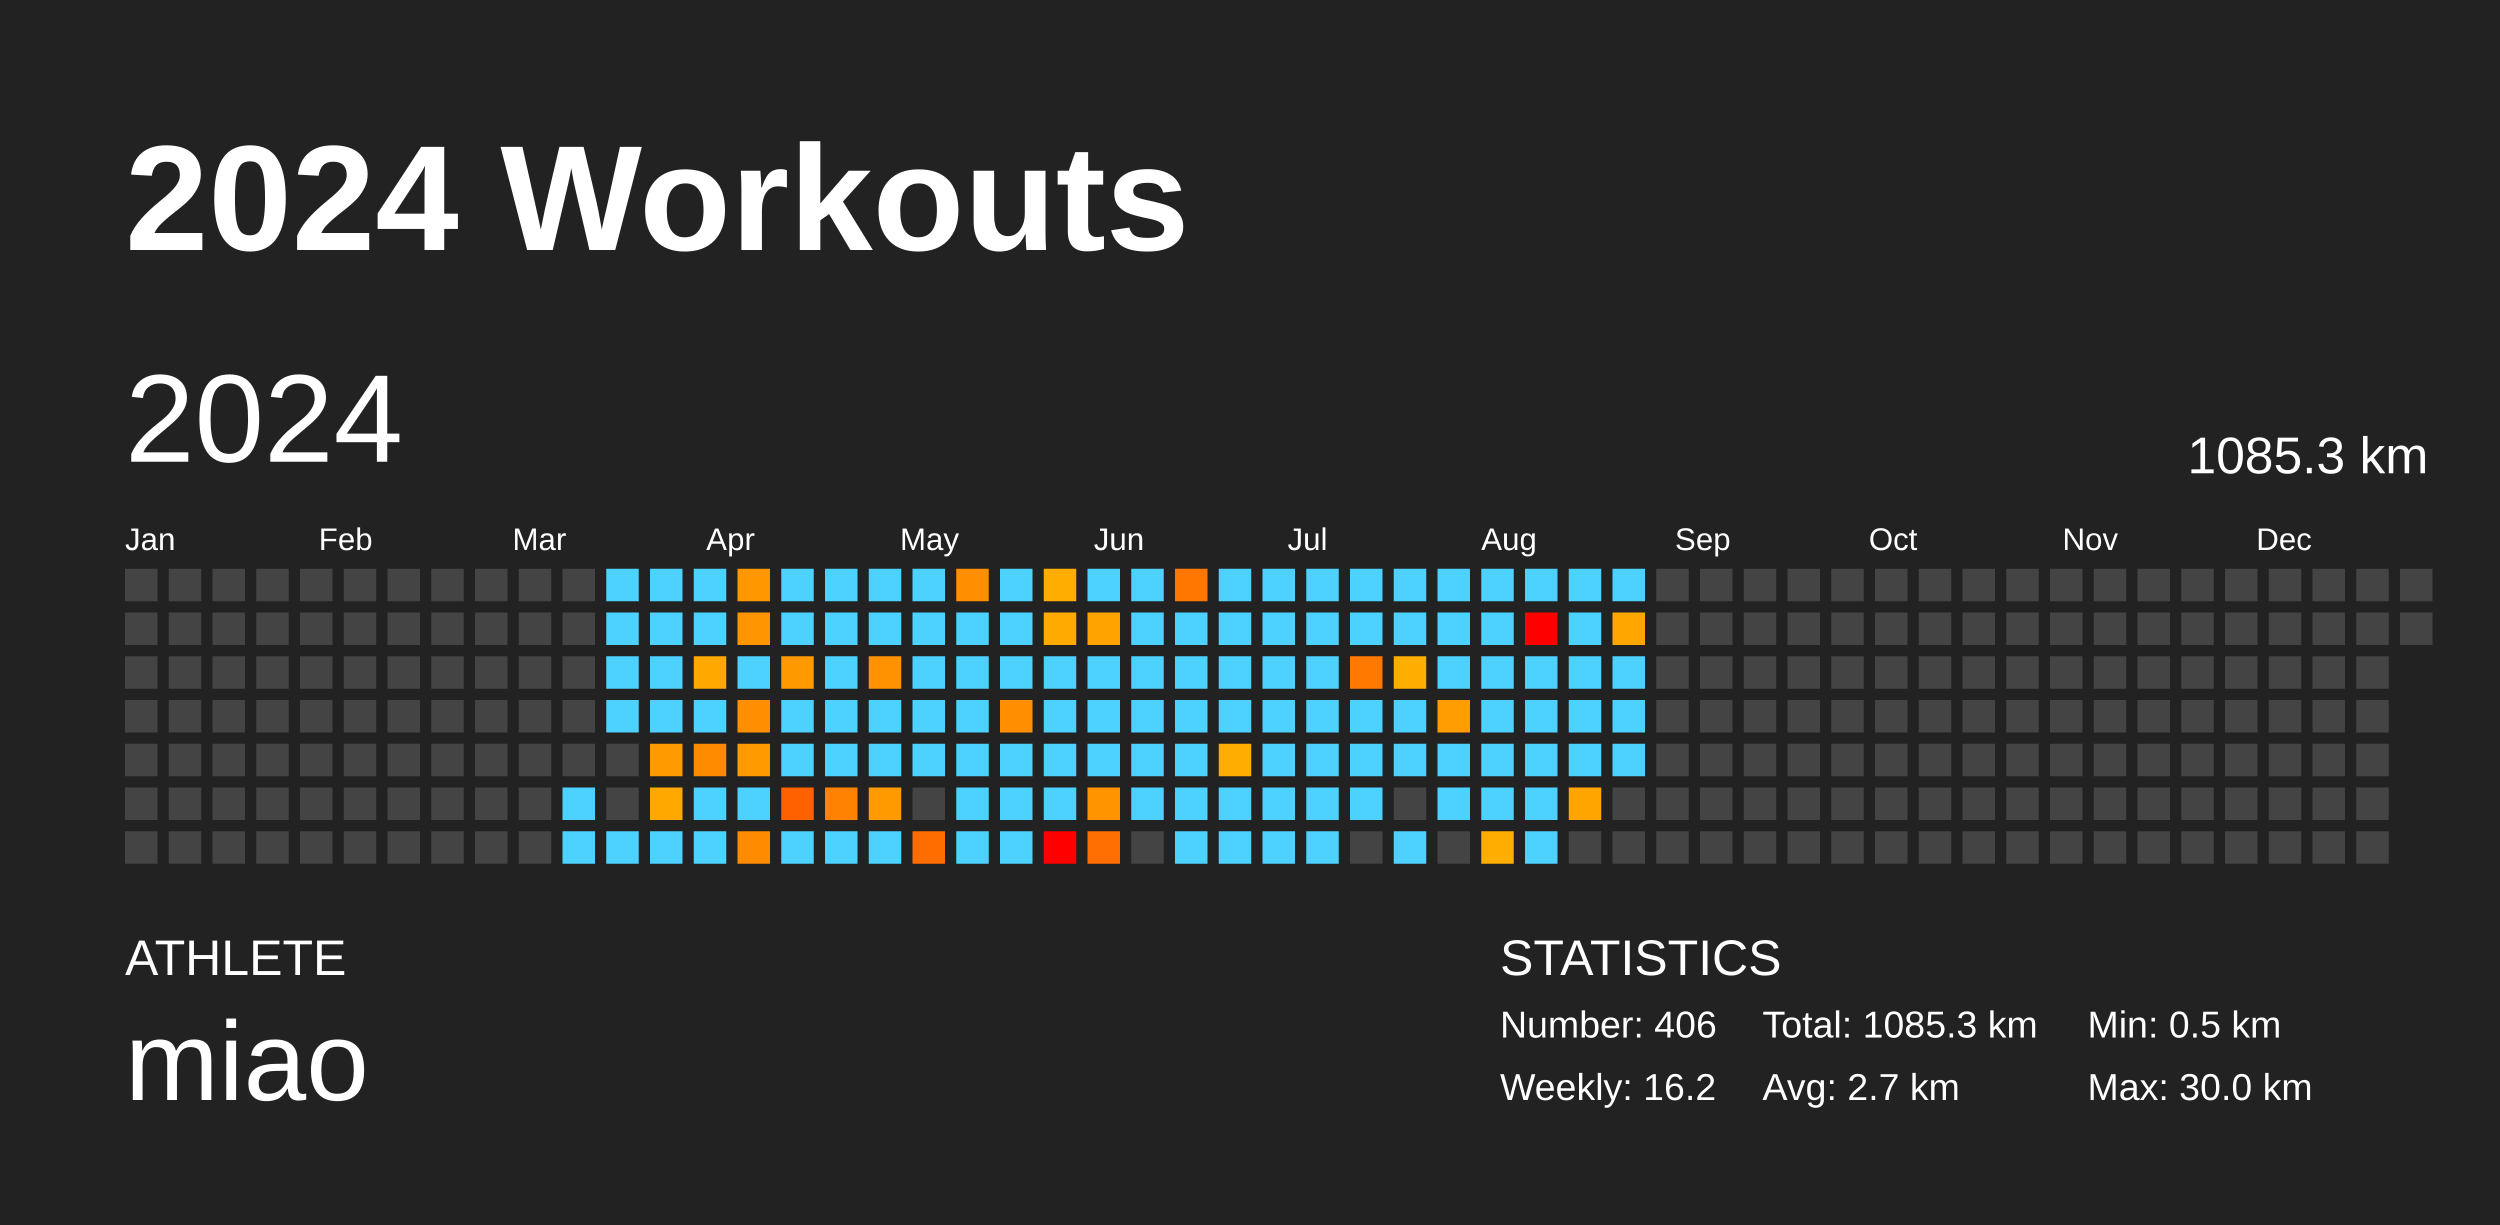
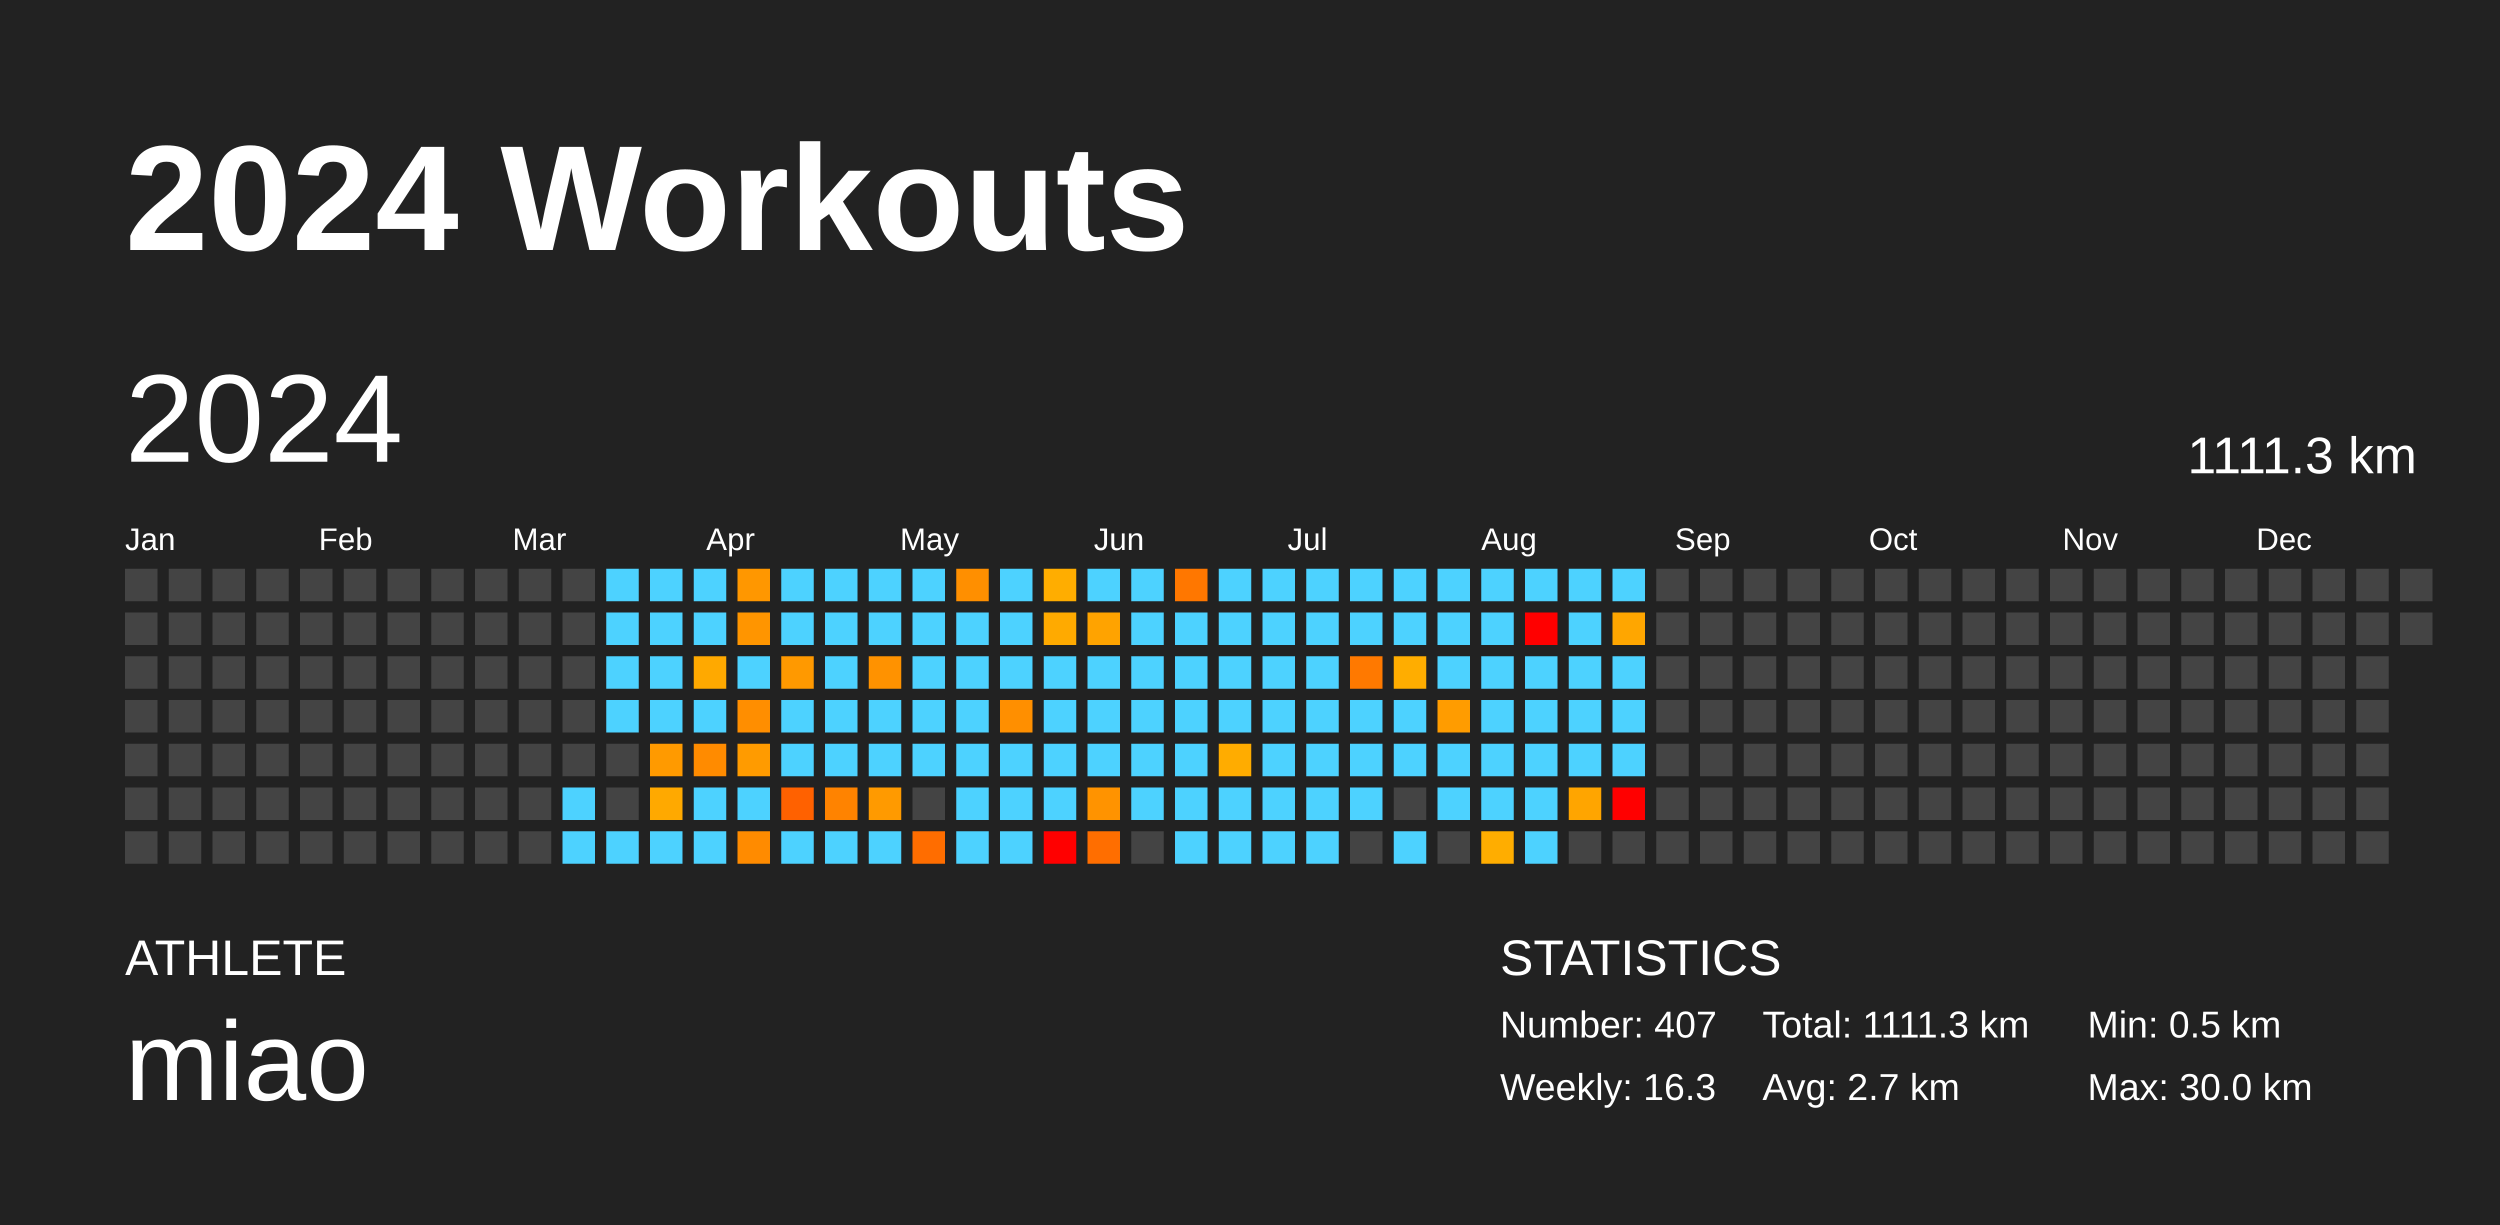
<svg xmlns="http://www.w3.org/2000/svg" baseProfile="full" height="98mm" version="1.1" viewBox="0,0,200,98" width="200mm">
  <defs />
  <rect fill="#222222" height="98" width="200" x="0" y="0" />
  <text fill="#FFFFFF" style="font-size:12px; font-family:Arial; font-weight:bold;" x="10" y="20">2024 Workouts</text>
  <text fill="#FFFFFF" style="font-size:4px; font-family:Arial" x="10" y="78">ATHLETE</text>
  <text fill="#FFFFFF" style="font-size:9px; font-family:Arial" x="10" y="88">miao</text>
  <text fill="#FFFFFF" style="font-size:4px; font-family:Arial" x="120" y="78">STATISTICS</text>
-   <text fill="#FFFFFF" style="font-size:3px; font-family:Arial" x="120" y="83">Number: 406</text>
-   <text fill="#FFFFFF" style="font-size:3px; font-family:Arial" x="120" y="88">Weekly: 16.2</text>
-   <text fill="#FFFFFF" style="font-size:3px; font-family:Arial" x="141" y="83">Total: 1085.3 km</text>
+   <text fill="#FFFFFF" style="font-size:3px; font-family:Arial" x="120" y="83">Number: 407</text>
+   <text fill="#FFFFFF" style="font-size:3px; font-family:Arial" x="120" y="88">Weekly: 16.3</text>
+   <text fill="#FFFFFF" style="font-size:3px; font-family:Arial" x="141" y="83">Total: 1111.3 km</text>
  <text fill="#FFFFFF" style="font-size:3px; font-family:Arial" x="141" y="88">Avg: 2.7 km</text>
  <text fill="#FFFFFF" style="font-size:3px; font-family:Arial" x="167" y="83">Min: 0.5 km</text>
  <text fill="#FFFFFF" style="font-size:3px; font-family:Arial" x="167" y="88">Max: 30.0 km</text>
  <text dominant-baseline="hanging" fill="#FFFFFF" style="font-size:10.0px; font-family:Arial;" x="10" y="30">2024</text>
-   <text dominant-baseline="hanging" fill="#FFFFFF" style="font-size:4.125px; font-family:Arial;" x="175" y="35">1085.3 km</text>
+   <text dominant-baseline="hanging" fill="#FFFFFF" style="font-size:4.125px; font-family:Arial;" x="175" y="35">1111.3 km</text>
  <text fill="#FFFFFF" style="font-size:2.5px; font-family:Arial" x="10.0" y="44">Jan</text>
  <text fill="#FFFFFF" style="font-size:2.5px; font-family:Arial" x="25.5" y="44">Feb</text>
  <text fill="#FFFFFF" style="font-size:2.5px; font-family:Arial" x="41.0" y="44">Mar</text>
  <text fill="#FFFFFF" style="font-size:2.5px; font-family:Arial" x="56.5" y="44">Apr</text>
  <text fill="#FFFFFF" style="font-size:2.5px; font-family:Arial" x="72.0" y="44">May</text>
  <text fill="#FFFFFF" style="font-size:2.5px; font-family:Arial" x="87.5" y="44">Jun</text>
  <text fill="#FFFFFF" style="font-size:2.5px; font-family:Arial" x="103.0" y="44">Jul</text>
  <text fill="#FFFFFF" style="font-size:2.5px; font-family:Arial" x="118.5" y="44">Aug</text>
  <text fill="#FFFFFF" style="font-size:2.5px; font-family:Arial" x="134.0" y="44">Sep</text>
  <text fill="#FFFFFF" style="font-size:2.5px; font-family:Arial" x="149.5" y="44">Oct</text>
  <text fill="#FFFFFF" style="font-size:2.5px; font-family:Arial" x="165.0" y="44">Nov</text>
  <text fill="#FFFFFF" style="font-size:2.5px; font-family:Arial" x="180.5" y="44">Dec</text>
  <rect fill="#444444" height="2.6" width="2.6" x="10.0" y="45.5" />
  <rect fill="#444444" height="2.6" width="2.6" x="10.0" y="49.0" />
  <rect fill="#444444" height="2.6" width="2.6" x="10.0" y="52.5" />
  <rect fill="#444444" height="2.6" width="2.6" x="10.0" y="56.0" />
  <rect fill="#444444" height="2.6" width="2.6" x="10.0" y="59.5" />
  <rect fill="#444444" height="2.6" width="2.6" x="10.0" y="63.0" />
  <rect fill="#444444" height="2.6" width="2.6" x="10.0" y="66.5" />
  <rect fill="#444444" height="2.6" width="2.6" x="13.5" y="45.5" />
  <rect fill="#444444" height="2.6" width="2.6" x="13.5" y="49.0" />
  <rect fill="#444444" height="2.6" width="2.6" x="13.5" y="52.5" />
  <rect fill="#444444" height="2.6" width="2.6" x="13.5" y="56.0" />
  <rect fill="#444444" height="2.6" width="2.6" x="13.5" y="59.5" />
  <rect fill="#444444" height="2.6" width="2.6" x="13.5" y="63.0" />
  <rect fill="#444444" height="2.6" width="2.6" x="13.5" y="66.5" />
  <rect fill="#444444" height="2.6" width="2.6" x="17.0" y="45.5" />
  <rect fill="#444444" height="2.6" width="2.6" x="17.0" y="49.0" />
  <rect fill="#444444" height="2.6" width="2.6" x="17.0" y="52.5" />
  <rect fill="#444444" height="2.6" width="2.6" x="17.0" y="56.0" />
  <rect fill="#444444" height="2.6" width="2.6" x="17.0" y="59.5" />
  <rect fill="#444444" height="2.6" width="2.6" x="17.0" y="63.0" />
  <rect fill="#444444" height="2.6" width="2.6" x="17.0" y="66.5" />
  <rect fill="#444444" height="2.6" width="2.6" x="20.5" y="45.5" />
  <rect fill="#444444" height="2.6" width="2.6" x="20.5" y="49.0" />
  <rect fill="#444444" height="2.6" width="2.6" x="20.5" y="52.5" />
  <rect fill="#444444" height="2.6" width="2.6" x="20.5" y="56.0" />
  <rect fill="#444444" height="2.6" width="2.6" x="20.5" y="59.5" />
  <rect fill="#444444" height="2.6" width="2.6" x="20.5" y="63.0" />
  <rect fill="#444444" height="2.6" width="2.6" x="20.5" y="66.5" />
  <rect fill="#444444" height="2.6" width="2.6" x="24.0" y="45.5" />
  <rect fill="#444444" height="2.6" width="2.6" x="24.0" y="49.0" />
  <rect fill="#444444" height="2.6" width="2.6" x="24.0" y="52.5" />
  <rect fill="#444444" height="2.6" width="2.6" x="24.0" y="56.0" />
  <rect fill="#444444" height="2.6" width="2.6" x="24.0" y="59.5" />
  <rect fill="#444444" height="2.6" width="2.6" x="24.0" y="63.0" />
  <rect fill="#444444" height="2.6" width="2.6" x="24.0" y="66.5" />
  <rect fill="#444444" height="2.6" width="2.6" x="27.5" y="45.5" />
  <rect fill="#444444" height="2.6" width="2.6" x="27.5" y="49.0" />
  <rect fill="#444444" height="2.6" width="2.6" x="27.5" y="52.5" />
  <rect fill="#444444" height="2.6" width="2.6" x="27.5" y="56.0" />
  <rect fill="#444444" height="2.6" width="2.6" x="27.5" y="59.5" />
  <rect fill="#444444" height="2.6" width="2.6" x="27.5" y="63.0" />
  <rect fill="#444444" height="2.6" width="2.6" x="27.5" y="66.5" />
  <rect fill="#444444" height="2.6" width="2.6" x="31.0" y="45.5" />
  <rect fill="#444444" height="2.6" width="2.6" x="31.0" y="49.0" />
  <rect fill="#444444" height="2.6" width="2.6" x="31.0" y="52.5" />
  <rect fill="#444444" height="2.6" width="2.6" x="31.0" y="56.0" />
  <rect fill="#444444" height="2.6" width="2.6" x="31.0" y="59.5" />
  <rect fill="#444444" height="2.6" width="2.6" x="31.0" y="63.0" />
  <rect fill="#444444" height="2.6" width="2.6" x="31.0" y="66.5" />
  <rect fill="#444444" height="2.6" width="2.6" x="34.5" y="45.5" />
  <rect fill="#444444" height="2.6" width="2.6" x="34.5" y="49.0" />
  <rect fill="#444444" height="2.6" width="2.6" x="34.5" y="52.5" />
  <rect fill="#444444" height="2.6" width="2.6" x="34.5" y="56.0" />
  <rect fill="#444444" height="2.6" width="2.6" x="34.5" y="59.5" />
  <rect fill="#444444" height="2.6" width="2.6" x="34.5" y="63.0" />
  <rect fill="#444444" height="2.6" width="2.6" x="34.5" y="66.5" />
  <rect fill="#444444" height="2.6" width="2.6" x="38.0" y="45.5" />
  <rect fill="#444444" height="2.6" width="2.6" x="38.0" y="49.0" />
  <rect fill="#444444" height="2.6" width="2.6" x="38.0" y="52.5" />
  <rect fill="#444444" height="2.6" width="2.6" x="38.0" y="56.0" />
  <rect fill="#444444" height="2.6" width="2.6" x="38.0" y="59.5" />
  <rect fill="#444444" height="2.6" width="2.6" x="38.0" y="63.0" />
  <rect fill="#444444" height="2.6" width="2.6" x="38.0" y="66.5" />
  <rect fill="#444444" height="2.6" width="2.6" x="41.5" y="45.5" />
  <rect fill="#444444" height="2.6" width="2.6" x="41.5" y="49.0" />
  <rect fill="#444444" height="2.6" width="2.6" x="41.5" y="52.5" />
  <rect fill="#444444" height="2.6" width="2.6" x="41.5" y="56.0" />
  <rect fill="#444444" height="2.6" width="2.6" x="41.5" y="59.5" />
  <rect fill="#444444" height="2.6" width="2.6" x="41.5" y="63.0" />
  <rect fill="#444444" height="2.6" width="2.6" x="41.5" y="66.5" />
  <rect fill="#444444" height="2.6" width="2.6" x="45.0" y="45.5" />
  <rect fill="#444444" height="2.6" width="2.6" x="45.0" y="49.0" />
  <rect fill="#444444" height="2.6" width="2.6" x="45.0" y="52.5" />
  <rect fill="#444444" height="2.6" width="2.6" x="45.0" y="56.0" />
  <rect fill="#444444" height="2.6" width="2.6" x="45.0" y="59.5" />
  <rect fill="#4dd2ff" height="2.6" width="2.6" x="45.0" y="63.0" />
  <rect fill="#4dd2ff" height="2.6" width="2.6" x="45.0" y="66.5" />
  <rect fill="#4dd2ff" height="2.6" width="2.6" x="48.5" y="45.5" />
  <rect fill="#4dd2ff" height="2.6" width="2.6" x="48.5" y="49.0" />
  <rect fill="#4dd2ff" height="2.6" width="2.6" x="48.5" y="52.5" />
  <rect fill="#4dd2ff" height="2.6" width="2.6" x="48.5" y="56.0" />
  <rect fill="#444444" height="2.6" width="2.6" x="48.5" y="59.5" />
  <rect fill="#444444" height="2.6" width="2.6" x="48.5" y="63.0" />
  <rect fill="#4dd2ff" height="2.6" width="2.6" x="48.5" y="66.5" />
  <rect fill="#4dd2ff" height="2.6" width="2.6" x="52.0" y="45.5" />
  <rect fill="#4dd2ff" height="2.6" width="2.6" x="52.0" y="49.0" />
  <rect fill="#4dd2ff" height="2.6" width="2.6" x="52.0" y="52.5" />
  <rect fill="#4dd2ff" height="2.6" width="2.6" x="52.0" y="56.0" />
  <rect fill="#ff9a00" height="2.6" width="2.6" x="52.0" y="59.5" />
  <rect fill="#ffa900" height="2.6" width="2.6" x="52.0" y="63.0" />
  <rect fill="#4dd2ff" height="2.6" width="2.6" x="52.0" y="66.5" />
  <rect fill="#4dd2ff" height="2.6" width="2.6" x="55.5" y="45.5" />
  <rect fill="#4dd2ff" height="2.6" width="2.6" x="55.5" y="49.0" />
  <rect fill="#ffa900" height="2.6" width="2.6" x="55.5" y="52.5" />
  <rect fill="#4dd2ff" height="2.6" width="2.6" x="55.5" y="56.0" />
  <rect fill="#ff8b00" height="2.6" width="2.6" x="55.5" y="59.5" />
  <rect fill="#4dd2ff" height="2.6" width="2.6" x="55.5" y="63.0" />
  <rect fill="#4dd2ff" height="2.6" width="2.6" x="55.5" y="66.5" />
  <rect fill="#ff9700" height="2.6" width="2.6" x="59.0" y="45.5" />
  <rect fill="#ff9500" height="2.6" width="2.6" x="59.0" y="49.0" />
  <rect fill="#4dd2ff" height="2.6" width="2.6" x="59.0" y="52.5" />
  <rect fill="#ff8e00" height="2.6" width="2.6" x="59.0" y="56.0" />
  <rect fill="#ff9b00" height="2.6" width="2.6" x="59.0" y="59.5" />
  <rect fill="#4dd2ff" height="2.6" width="2.6" x="59.0" y="63.0" />
  <rect fill="#ff8b00" height="2.6" width="2.6" x="59.0" y="66.5" />
  <rect fill="#4dd2ff" height="2.6" width="2.6" x="62.5" y="45.5" />
  <rect fill="#4dd2ff" height="2.6" width="2.6" x="62.5" y="49.0" />
  <rect fill="#ff9900" height="2.6" width="2.6" x="62.5" y="52.5" />
  <rect fill="#4dd2ff" height="2.6" width="2.6" x="62.5" y="56.0" />
  <rect fill="#4dd2ff" height="2.6" width="2.6" x="62.5" y="59.5" />
  <rect fill="#ff6100" height="2.6" width="2.6" x="62.5" y="63.0" />
  <rect fill="#4dd2ff" height="2.6" width="2.6" x="62.5" y="66.5" />
  <rect fill="#4dd2ff" height="2.6" width="2.6" x="66.0" y="45.5" />
  <rect fill="#4dd2ff" height="2.6" width="2.6" x="66.0" y="49.0" />
  <rect fill="#4dd2ff" height="2.6" width="2.6" x="66.0" y="52.5" />
  <rect fill="#4dd2ff" height="2.6" width="2.6" x="66.0" y="56.0" />
  <rect fill="#4dd2ff" height="2.6" width="2.6" x="66.0" y="59.5" />
  <rect fill="#ff8300" height="2.6" width="2.6" x="66.0" y="63.0" />
  <rect fill="#4dd2ff" height="2.6" width="2.6" x="66.0" y="66.5" />
  <rect fill="#4dd2ff" height="2.6" width="2.6" x="69.5" y="45.5" />
  <rect fill="#4dd2ff" height="2.6" width="2.6" x="69.5" y="49.0" />
  <rect fill="#ff9200" height="2.6" width="2.6" x="69.5" y="52.5" />
  <rect fill="#4dd2ff" height="2.6" width="2.6" x="69.5" y="56.0" />
  <rect fill="#4dd2ff" height="2.6" width="2.6" x="69.5" y="59.5" />
  <rect fill="#ff9a00" height="2.6" width="2.6" x="69.5" y="63.0" />
  <rect fill="#4dd2ff" height="2.6" width="2.6" x="69.5" y="66.5" />
  <rect fill="#4dd2ff" height="2.6" width="2.6" x="73.0" y="45.5" />
  <rect fill="#4dd2ff" height="2.6" width="2.6" x="73.0" y="49.0" />
  <rect fill="#4dd2ff" height="2.6" width="2.6" x="73.0" y="52.5" />
  <rect fill="#4dd2ff" height="2.6" width="2.6" x="73.0" y="56.0" />
  <rect fill="#4dd2ff" height="2.6" width="2.6" x="73.0" y="59.5" />
  <rect fill="#444444" height="2.6" width="2.6" x="73.0" y="63.0" />
  <rect fill="#ff6d00" height="2.6" width="2.6" x="73.0" y="66.5" />
  <rect fill="#ff8f00" height="2.6" width="2.6" x="76.5" y="45.5" />
  <rect fill="#4dd2ff" height="2.6" width="2.6" x="76.5" y="49.0" />
  <rect fill="#4dd2ff" height="2.6" width="2.6" x="76.5" y="52.5" />
  <rect fill="#4dd2ff" height="2.6" width="2.6" x="76.5" y="56.0" />
  <rect fill="#4dd2ff" height="2.6" width="2.6" x="76.5" y="59.5" />
  <rect fill="#4dd2ff" height="2.6" width="2.6" x="76.5" y="63.0" />
  <rect fill="#4dd2ff" height="2.6" width="2.6" x="76.5" y="66.5" />
  <rect fill="#4dd2ff" height="2.6" width="2.6" x="80.0" y="45.5" />
  <rect fill="#4dd2ff" height="2.6" width="2.6" x="80.0" y="49.0" />
  <rect fill="#4dd2ff" height="2.6" width="2.6" x="80.0" y="52.5" />
  <rect fill="#ff8f00" height="2.6" width="2.6" x="80.0" y="56.0" />
  <rect fill="#4dd2ff" height="2.6" width="2.6" x="80.0" y="59.5" />
  <rect fill="#4dd2ff" height="2.6" width="2.6" x="80.0" y="63.0" />
  <rect fill="#4dd2ff" height="2.6" width="2.6" x="80.0" y="66.5" />
  <rect fill="#ffad00" height="2.6" width="2.6" x="83.5" y="45.5" />
  <rect fill="#ffaa00" height="2.6" width="2.6" x="83.5" y="49.0" />
  <rect fill="#4dd2ff" height="2.6" width="2.6" x="83.5" y="52.5" />
  <rect fill="#4dd2ff" height="2.6" width="2.6" x="83.5" y="56.0" />
  <rect fill="#4dd2ff" height="2.6" width="2.6" x="83.5" y="59.5" />
  <rect fill="#4dd2ff" height="2.6" width="2.6" x="83.5" y="63.0" />
  <rect fill="red" height="2.6" width="2.6" x="83.5" y="66.5" />
  <rect fill="#4dd2ff" height="2.6" width="2.6" x="87.0" y="45.5" />
  <rect fill="#ffa300" height="2.6" width="2.6" x="87.0" y="49.0" />
  <rect fill="#4dd2ff" height="2.6" width="2.6" x="87.0" y="52.5" />
  <rect fill="#4dd2ff" height="2.6" width="2.6" x="87.0" y="56.0" />
  <rect fill="#4dd2ff" height="2.6" width="2.6" x="87.0" y="59.5" />
  <rect fill="#ff9300" height="2.6" width="2.6" x="87.0" y="63.0" />
  <rect fill="#ff6e00" height="2.6" width="2.6" x="87.0" y="66.5" />
  <rect fill="#4dd2ff" height="2.6" width="2.6" x="90.5" y="45.5" />
  <rect fill="#4dd2ff" height="2.6" width="2.6" x="90.5" y="49.0" />
  <rect fill="#4dd2ff" height="2.6" width="2.6" x="90.5" y="52.5" />
  <rect fill="#4dd2ff" height="2.6" width="2.6" x="90.5" y="56.0" />
  <rect fill="#4dd2ff" height="2.6" width="2.6" x="90.5" y="59.5" />
  <rect fill="#4dd2ff" height="2.6" width="2.6" x="90.5" y="63.0" />
  <rect fill="#444444" height="2.6" width="2.6" x="90.5" y="66.5" />
  <rect fill="#ff7700" height="2.6" width="2.6" x="94.0" y="45.5" />
  <rect fill="#4dd2ff" height="2.6" width="2.6" x="94.0" y="49.0" />
  <rect fill="#4dd2ff" height="2.6" width="2.6" x="94.0" y="52.5" />
  <rect fill="#4dd2ff" height="2.6" width="2.6" x="94.0" y="56.0" />
  <rect fill="#4dd2ff" height="2.6" width="2.6" x="94.0" y="59.5" />
  <rect fill="#4dd2ff" height="2.6" width="2.6" x="94.0" y="63.0" />
  <rect fill="#4dd2ff" height="2.6" width="2.6" x="94.0" y="66.5" />
  <rect fill="#4dd2ff" height="2.6" width="2.6" x="97.5" y="45.5" />
  <rect fill="#4dd2ff" height="2.6" width="2.6" x="97.5" y="49.0" />
  <rect fill="#4dd2ff" height="2.6" width="2.6" x="97.5" y="52.5" />
  <rect fill="#4dd2ff" height="2.6" width="2.6" x="97.5" y="56.0" />
  <rect fill="#ffac00" height="2.6" width="2.6" x="97.5" y="59.5" />
  <rect fill="#4dd2ff" height="2.6" width="2.6" x="97.5" y="63.0" />
  <rect fill="#4dd2ff" height="2.6" width="2.6" x="97.5" y="66.5" />
  <rect fill="#4dd2ff" height="2.6" width="2.6" x="101.0" y="45.5" />
  <rect fill="#4dd2ff" height="2.6" width="2.6" x="101.0" y="49.0" />
  <rect fill="#4dd2ff" height="2.6" width="2.6" x="101.0" y="52.5" />
  <rect fill="#4dd2ff" height="2.6" width="2.6" x="101.0" y="56.0" />
  <rect fill="#4dd2ff" height="2.6" width="2.6" x="101.0" y="59.5" />
  <rect fill="#4dd2ff" height="2.6" width="2.6" x="101.0" y="63.0" />
  <rect fill="#4dd2ff" height="2.6" width="2.6" x="101.0" y="66.5" />
  <rect fill="#4dd2ff" height="2.6" width="2.6" x="104.5" y="45.5" />
  <rect fill="#4dd2ff" height="2.6" width="2.6" x="104.5" y="49.0" />
  <rect fill="#4dd2ff" height="2.6" width="2.6" x="104.5" y="52.5" />
  <rect fill="#4dd2ff" height="2.6" width="2.6" x="104.5" y="56.0" />
  <rect fill="#4dd2ff" height="2.6" width="2.6" x="104.5" y="59.5" />
  <rect fill="#4dd2ff" height="2.6" width="2.6" x="104.5" y="63.0" />
  <rect fill="#4dd2ff" height="2.6" width="2.6" x="104.5" y="66.5" />
  <rect fill="#4dd2ff" height="2.6" width="2.6" x="108.0" y="45.5" />
  <rect fill="#4dd2ff" height="2.6" width="2.6" x="108.0" y="49.0" />
  <rect fill="#ff7900" height="2.6" width="2.6" x="108.0" y="52.5" />
  <rect fill="#4dd2ff" height="2.6" width="2.6" x="108.0" y="56.0" />
  <rect fill="#4dd2ff" height="2.6" width="2.6" x="108.0" y="59.5" />
  <rect fill="#4dd2ff" height="2.6" width="2.6" x="108.0" y="63.0" />
  <rect fill="#444444" height="2.6" width="2.6" x="108.0" y="66.5" />
  <rect fill="#4dd2ff" height="2.6" width="2.6" x="111.5" y="45.5" />
  <rect fill="#4dd2ff" height="2.6" width="2.6" x="111.5" y="49.0" />
  <rect fill="#ffad00" height="2.6" width="2.6" x="111.5" y="52.5" />
  <rect fill="#4dd2ff" height="2.6" width="2.6" x="111.5" y="56.0" />
  <rect fill="#4dd2ff" height="2.6" width="2.6" x="111.5" y="59.5" />
  <rect fill="#444444" height="2.6" width="2.6" x="111.5" y="63.0" />
  <rect fill="#4dd2ff" height="2.6" width="2.6" x="111.5" y="66.5" />
  <rect fill="#4dd2ff" height="2.6" width="2.6" x="115.0" y="45.5" />
  <rect fill="#4dd2ff" height="2.6" width="2.6" x="115.0" y="49.0" />
  <rect fill="#4dd2ff" height="2.6" width="2.6" x="115.0" y="52.5" />
  <rect fill="#ff9c00" height="2.6" width="2.6" x="115.0" y="56.0" />
  <rect fill="#4dd2ff" height="2.6" width="2.6" x="115.0" y="59.5" />
  <rect fill="#4dd2ff" height="2.6" width="2.6" x="115.0" y="63.0" />
  <rect fill="#444444" height="2.6" width="2.6" x="115.0" y="66.5" />
  <rect fill="#4dd2ff" height="2.6" width="2.6" x="118.5" y="45.5" />
  <rect fill="#4dd2ff" height="2.6" width="2.6" x="118.5" y="49.0" />
  <rect fill="#4dd2ff" height="2.6" width="2.6" x="118.5" y="52.5" />
  <rect fill="#4dd2ff" height="2.6" width="2.6" x="118.5" y="56.0" />
  <rect fill="#4dd2ff" height="2.6" width="2.6" x="118.5" y="59.5" />
  <rect fill="#4dd2ff" height="2.6" width="2.6" x="118.5" y="63.0" />
  <rect fill="#ffad00" height="2.6" width="2.6" x="118.5" y="66.5" />
  <rect fill="#4dd2ff" height="2.6" width="2.6" x="122.0" y="45.5" />
  <rect fill="red" height="2.6" width="2.6" x="122.0" y="49.0" />
  <rect fill="#4dd2ff" height="2.6" width="2.6" x="122.0" y="52.5" />
  <rect fill="#4dd2ff" height="2.6" width="2.6" x="122.0" y="56.0" />
  <rect fill="#4dd2ff" height="2.6" width="2.6" x="122.0" y="59.5" />
  <rect fill="#4dd2ff" height="2.6" width="2.6" x="122.0" y="63.0" />
  <rect fill="#4dd2ff" height="2.6" width="2.6" x="122.0" y="66.5" />
  <rect fill="#4dd2ff" height="2.6" width="2.6" x="125.5" y="45.5" />
  <rect fill="#4dd2ff" height="2.6" width="2.6" x="125.5" y="49.0" />
  <rect fill="#4dd2ff" height="2.6" width="2.6" x="125.5" y="52.5" />
  <rect fill="#4dd2ff" height="2.6" width="2.6" x="125.5" y="56.0" />
  <rect fill="#4dd2ff" height="2.6" width="2.6" x="125.5" y="59.5" />
  <rect fill="#ffa500" height="2.6" width="2.6" x="125.5" y="63.0" />
  <rect fill="#444444" height="2.6" width="2.6" x="125.5" y="66.5" />
  <rect fill="#4dd2ff" height="2.6" width="2.6" x="129.0" y="45.5" />
  <rect fill="#ffa600" height="2.6" width="2.6" x="129.0" y="49.0" />
  <rect fill="#4dd2ff" height="2.6" width="2.6" x="129.0" y="52.5" />
  <rect fill="#4dd2ff" height="2.6" width="2.6" x="129.0" y="56.0" />
  <rect fill="#4dd2ff" height="2.6" width="2.6" x="129.0" y="59.5" />
-   <rect fill="#444444" height="2.6" width="2.6" x="129.0" y="63.0" />
+   <rect fill="red" height="2.6" width="2.6" x="129.0" y="63.0" />
  <rect fill="#444444" height="2.6" width="2.6" x="129.0" y="66.5" />
  <rect fill="#444444" height="2.6" width="2.6" x="132.5" y="45.5" />
  <rect fill="#444444" height="2.6" width="2.6" x="132.5" y="49.0" />
  <rect fill="#444444" height="2.6" width="2.6" x="132.5" y="52.5" />
  <rect fill="#444444" height="2.6" width="2.6" x="132.5" y="56.0" />
  <rect fill="#444444" height="2.6" width="2.6" x="132.5" y="59.5" />
  <rect fill="#444444" height="2.6" width="2.6" x="132.5" y="63.0" />
  <rect fill="#444444" height="2.6" width="2.6" x="132.5" y="66.5" />
  <rect fill="#444444" height="2.6" width="2.6" x="136.0" y="45.5" />
  <rect fill="#444444" height="2.6" width="2.6" x="136.0" y="49.0" />
  <rect fill="#444444" height="2.6" width="2.6" x="136.0" y="52.5" />
  <rect fill="#444444" height="2.6" width="2.6" x="136.0" y="56.0" />
  <rect fill="#444444" height="2.6" width="2.6" x="136.0" y="59.5" />
  <rect fill="#444444" height="2.6" width="2.6" x="136.0" y="63.0" />
  <rect fill="#444444" height="2.6" width="2.6" x="136.0" y="66.5" />
  <rect fill="#444444" height="2.6" width="2.6" x="139.5" y="45.5" />
  <rect fill="#444444" height="2.6" width="2.6" x="139.5" y="49.0" />
  <rect fill="#444444" height="2.6" width="2.6" x="139.5" y="52.5" />
  <rect fill="#444444" height="2.6" width="2.6" x="139.5" y="56.0" />
  <rect fill="#444444" height="2.6" width="2.6" x="139.5" y="59.5" />
  <rect fill="#444444" height="2.6" width="2.6" x="139.5" y="63.0" />
  <rect fill="#444444" height="2.6" width="2.6" x="139.5" y="66.5" />
  <rect fill="#444444" height="2.6" width="2.6" x="143.0" y="45.5" />
  <rect fill="#444444" height="2.6" width="2.6" x="143.0" y="49.0" />
  <rect fill="#444444" height="2.6" width="2.6" x="143.0" y="52.5" />
  <rect fill="#444444" height="2.6" width="2.6" x="143.0" y="56.0" />
  <rect fill="#444444" height="2.6" width="2.6" x="143.0" y="59.5" />
  <rect fill="#444444" height="2.6" width="2.6" x="143.0" y="63.0" />
  <rect fill="#444444" height="2.6" width="2.6" x="143.0" y="66.5" />
  <rect fill="#444444" height="2.6" width="2.6" x="146.5" y="45.5" />
  <rect fill="#444444" height="2.6" width="2.6" x="146.5" y="49.0" />
  <rect fill="#444444" height="2.6" width="2.6" x="146.5" y="52.5" />
  <rect fill="#444444" height="2.6" width="2.6" x="146.5" y="56.0" />
  <rect fill="#444444" height="2.6" width="2.6" x="146.5" y="59.5" />
  <rect fill="#444444" height="2.6" width="2.6" x="146.5" y="63.0" />
  <rect fill="#444444" height="2.6" width="2.6" x="146.5" y="66.5" />
  <rect fill="#444444" height="2.6" width="2.6" x="150.0" y="45.5" />
  <rect fill="#444444" height="2.6" width="2.6" x="150.0" y="49.0" />
  <rect fill="#444444" height="2.6" width="2.6" x="150.0" y="52.5" />
  <rect fill="#444444" height="2.6" width="2.6" x="150.0" y="56.0" />
  <rect fill="#444444" height="2.6" width="2.6" x="150.0" y="59.5" />
  <rect fill="#444444" height="2.6" width="2.6" x="150.0" y="63.0" />
  <rect fill="#444444" height="2.6" width="2.6" x="150.0" y="66.5" />
  <rect fill="#444444" height="2.6" width="2.6" x="153.5" y="45.5" />
  <rect fill="#444444" height="2.6" width="2.6" x="153.5" y="49.0" />
  <rect fill="#444444" height="2.6" width="2.6" x="153.5" y="52.5" />
  <rect fill="#444444" height="2.6" width="2.6" x="153.5" y="56.0" />
  <rect fill="#444444" height="2.6" width="2.6" x="153.5" y="59.5" />
  <rect fill="#444444" height="2.6" width="2.6" x="153.5" y="63.0" />
  <rect fill="#444444" height="2.6" width="2.6" x="153.5" y="66.5" />
  <rect fill="#444444" height="2.6" width="2.6" x="157.0" y="45.5" />
  <rect fill="#444444" height="2.6" width="2.6" x="157.0" y="49.0" />
  <rect fill="#444444" height="2.6" width="2.6" x="157.0" y="52.5" />
  <rect fill="#444444" height="2.6" width="2.6" x="157.0" y="56.0" />
  <rect fill="#444444" height="2.6" width="2.6" x="157.0" y="59.5" />
  <rect fill="#444444" height="2.6" width="2.6" x="157.0" y="63.0" />
  <rect fill="#444444" height="2.6" width="2.6" x="157.0" y="66.5" />
  <rect fill="#444444" height="2.6" width="2.6" x="160.5" y="45.5" />
  <rect fill="#444444" height="2.6" width="2.6" x="160.5" y="49.0" />
  <rect fill="#444444" height="2.6" width="2.6" x="160.5" y="52.5" />
  <rect fill="#444444" height="2.6" width="2.6" x="160.5" y="56.0" />
  <rect fill="#444444" height="2.6" width="2.6" x="160.5" y="59.5" />
  <rect fill="#444444" height="2.6" width="2.6" x="160.5" y="63.0" />
  <rect fill="#444444" height="2.6" width="2.6" x="160.5" y="66.5" />
  <rect fill="#444444" height="2.6" width="2.6" x="164.0" y="45.5" />
  <rect fill="#444444" height="2.6" width="2.6" x="164.0" y="49.0" />
  <rect fill="#444444" height="2.6" width="2.6" x="164.0" y="52.5" />
  <rect fill="#444444" height="2.6" width="2.6" x="164.0" y="56.0" />
  <rect fill="#444444" height="2.6" width="2.6" x="164.0" y="59.5" />
  <rect fill="#444444" height="2.6" width="2.6" x="164.0" y="63.0" />
  <rect fill="#444444" height="2.6" width="2.6" x="164.0" y="66.5" />
  <rect fill="#444444" height="2.6" width="2.6" x="167.5" y="45.5" />
  <rect fill="#444444" height="2.6" width="2.6" x="167.5" y="49.0" />
  <rect fill="#444444" height="2.6" width="2.6" x="167.5" y="52.5" />
  <rect fill="#444444" height="2.6" width="2.6" x="167.5" y="56.0" />
  <rect fill="#444444" height="2.6" width="2.6" x="167.5" y="59.5" />
  <rect fill="#444444" height="2.6" width="2.6" x="167.5" y="63.0" />
  <rect fill="#444444" height="2.6" width="2.6" x="167.5" y="66.5" />
  <rect fill="#444444" height="2.6" width="2.6" x="171.0" y="45.5" />
  <rect fill="#444444" height="2.6" width="2.6" x="171.0" y="49.0" />
  <rect fill="#444444" height="2.6" width="2.6" x="171.0" y="52.5" />
  <rect fill="#444444" height="2.6" width="2.6" x="171.0" y="56.0" />
  <rect fill="#444444" height="2.6" width="2.6" x="171.0" y="59.5" />
  <rect fill="#444444" height="2.6" width="2.6" x="171.0" y="63.0" />
  <rect fill="#444444" height="2.6" width="2.6" x="171.0" y="66.5" />
  <rect fill="#444444" height="2.6" width="2.6" x="174.5" y="45.5" />
  <rect fill="#444444" height="2.6" width="2.6" x="174.5" y="49.0" />
  <rect fill="#444444" height="2.6" width="2.6" x="174.5" y="52.5" />
  <rect fill="#444444" height="2.6" width="2.6" x="174.5" y="56.0" />
  <rect fill="#444444" height="2.6" width="2.6" x="174.5" y="59.5" />
  <rect fill="#444444" height="2.6" width="2.6" x="174.5" y="63.0" />
  <rect fill="#444444" height="2.6" width="2.6" x="174.5" y="66.5" />
  <rect fill="#444444" height="2.6" width="2.6" x="178.0" y="45.5" />
  <rect fill="#444444" height="2.6" width="2.6" x="178.0" y="49.0" />
  <rect fill="#444444" height="2.6" width="2.6" x="178.0" y="52.5" />
  <rect fill="#444444" height="2.6" width="2.6" x="178.0" y="56.0" />
  <rect fill="#444444" height="2.6" width="2.6" x="178.0" y="59.5" />
  <rect fill="#444444" height="2.6" width="2.6" x="178.0" y="63.0" />
  <rect fill="#444444" height="2.6" width="2.6" x="178.0" y="66.5" />
  <rect fill="#444444" height="2.6" width="2.6" x="181.5" y="45.5" />
  <rect fill="#444444" height="2.6" width="2.6" x="181.5" y="49.0" />
  <rect fill="#444444" height="2.6" width="2.6" x="181.5" y="52.5" />
  <rect fill="#444444" height="2.6" width="2.6" x="181.5" y="56.0" />
  <rect fill="#444444" height="2.6" width="2.6" x="181.5" y="59.5" />
  <rect fill="#444444" height="2.6" width="2.6" x="181.5" y="63.0" />
  <rect fill="#444444" height="2.6" width="2.6" x="181.5" y="66.5" />
  <rect fill="#444444" height="2.6" width="2.6" x="185.0" y="45.5" />
  <rect fill="#444444" height="2.6" width="2.6" x="185.0" y="49.0" />
  <rect fill="#444444" height="2.6" width="2.6" x="185.0" y="52.5" />
  <rect fill="#444444" height="2.6" width="2.6" x="185.0" y="56.0" />
  <rect fill="#444444" height="2.6" width="2.6" x="185.0" y="59.5" />
  <rect fill="#444444" height="2.6" width="2.6" x="185.0" y="63.0" />
  <rect fill="#444444" height="2.6" width="2.6" x="185.0" y="66.5" />
  <rect fill="#444444" height="2.6" width="2.6" x="188.5" y="45.5" />
  <rect fill="#444444" height="2.6" width="2.6" x="188.5" y="49.0" />
  <rect fill="#444444" height="2.6" width="2.6" x="188.5" y="52.5" />
  <rect fill="#444444" height="2.6" width="2.6" x="188.5" y="56.0" />
  <rect fill="#444444" height="2.6" width="2.6" x="188.5" y="59.5" />
  <rect fill="#444444" height="2.6" width="2.6" x="188.5" y="63.0" />
  <rect fill="#444444" height="2.6" width="2.6" x="188.5" y="66.5" />
  <rect fill="#444444" height="2.6" width="2.6" x="192.0" y="45.5" />
  <rect fill="#444444" height="2.6" width="2.6" x="192.0" y="49.0" />
</svg>
